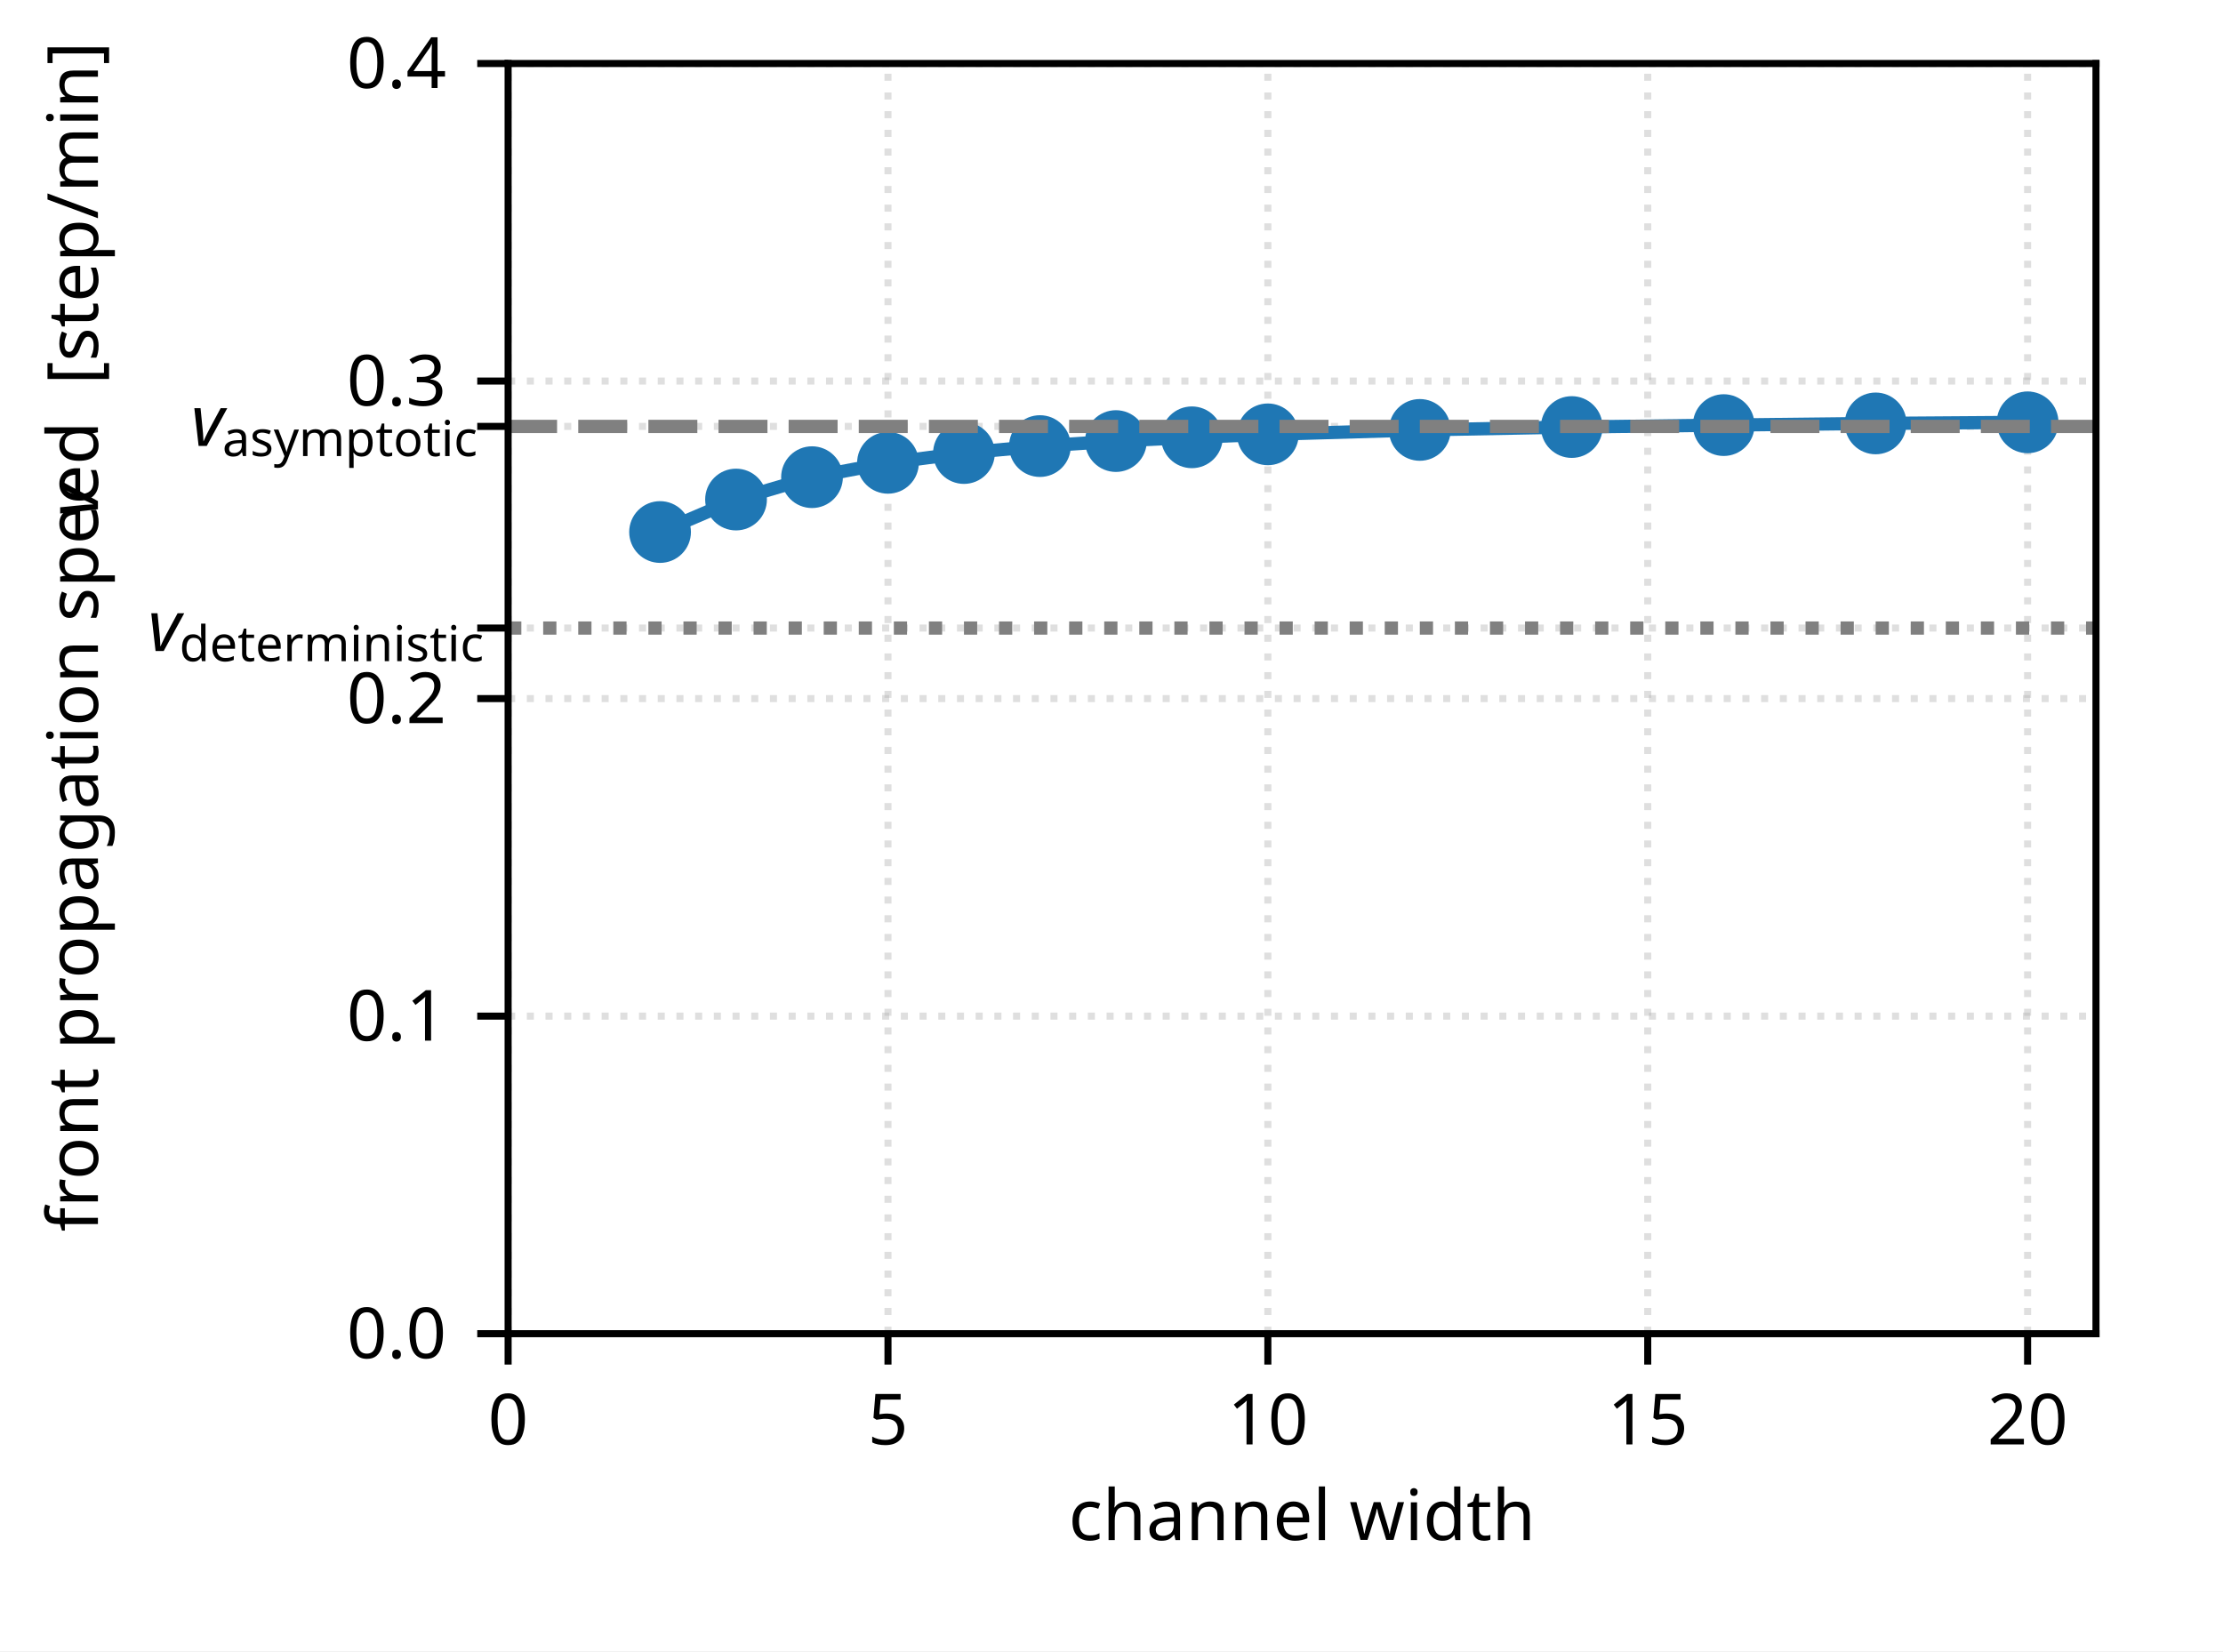
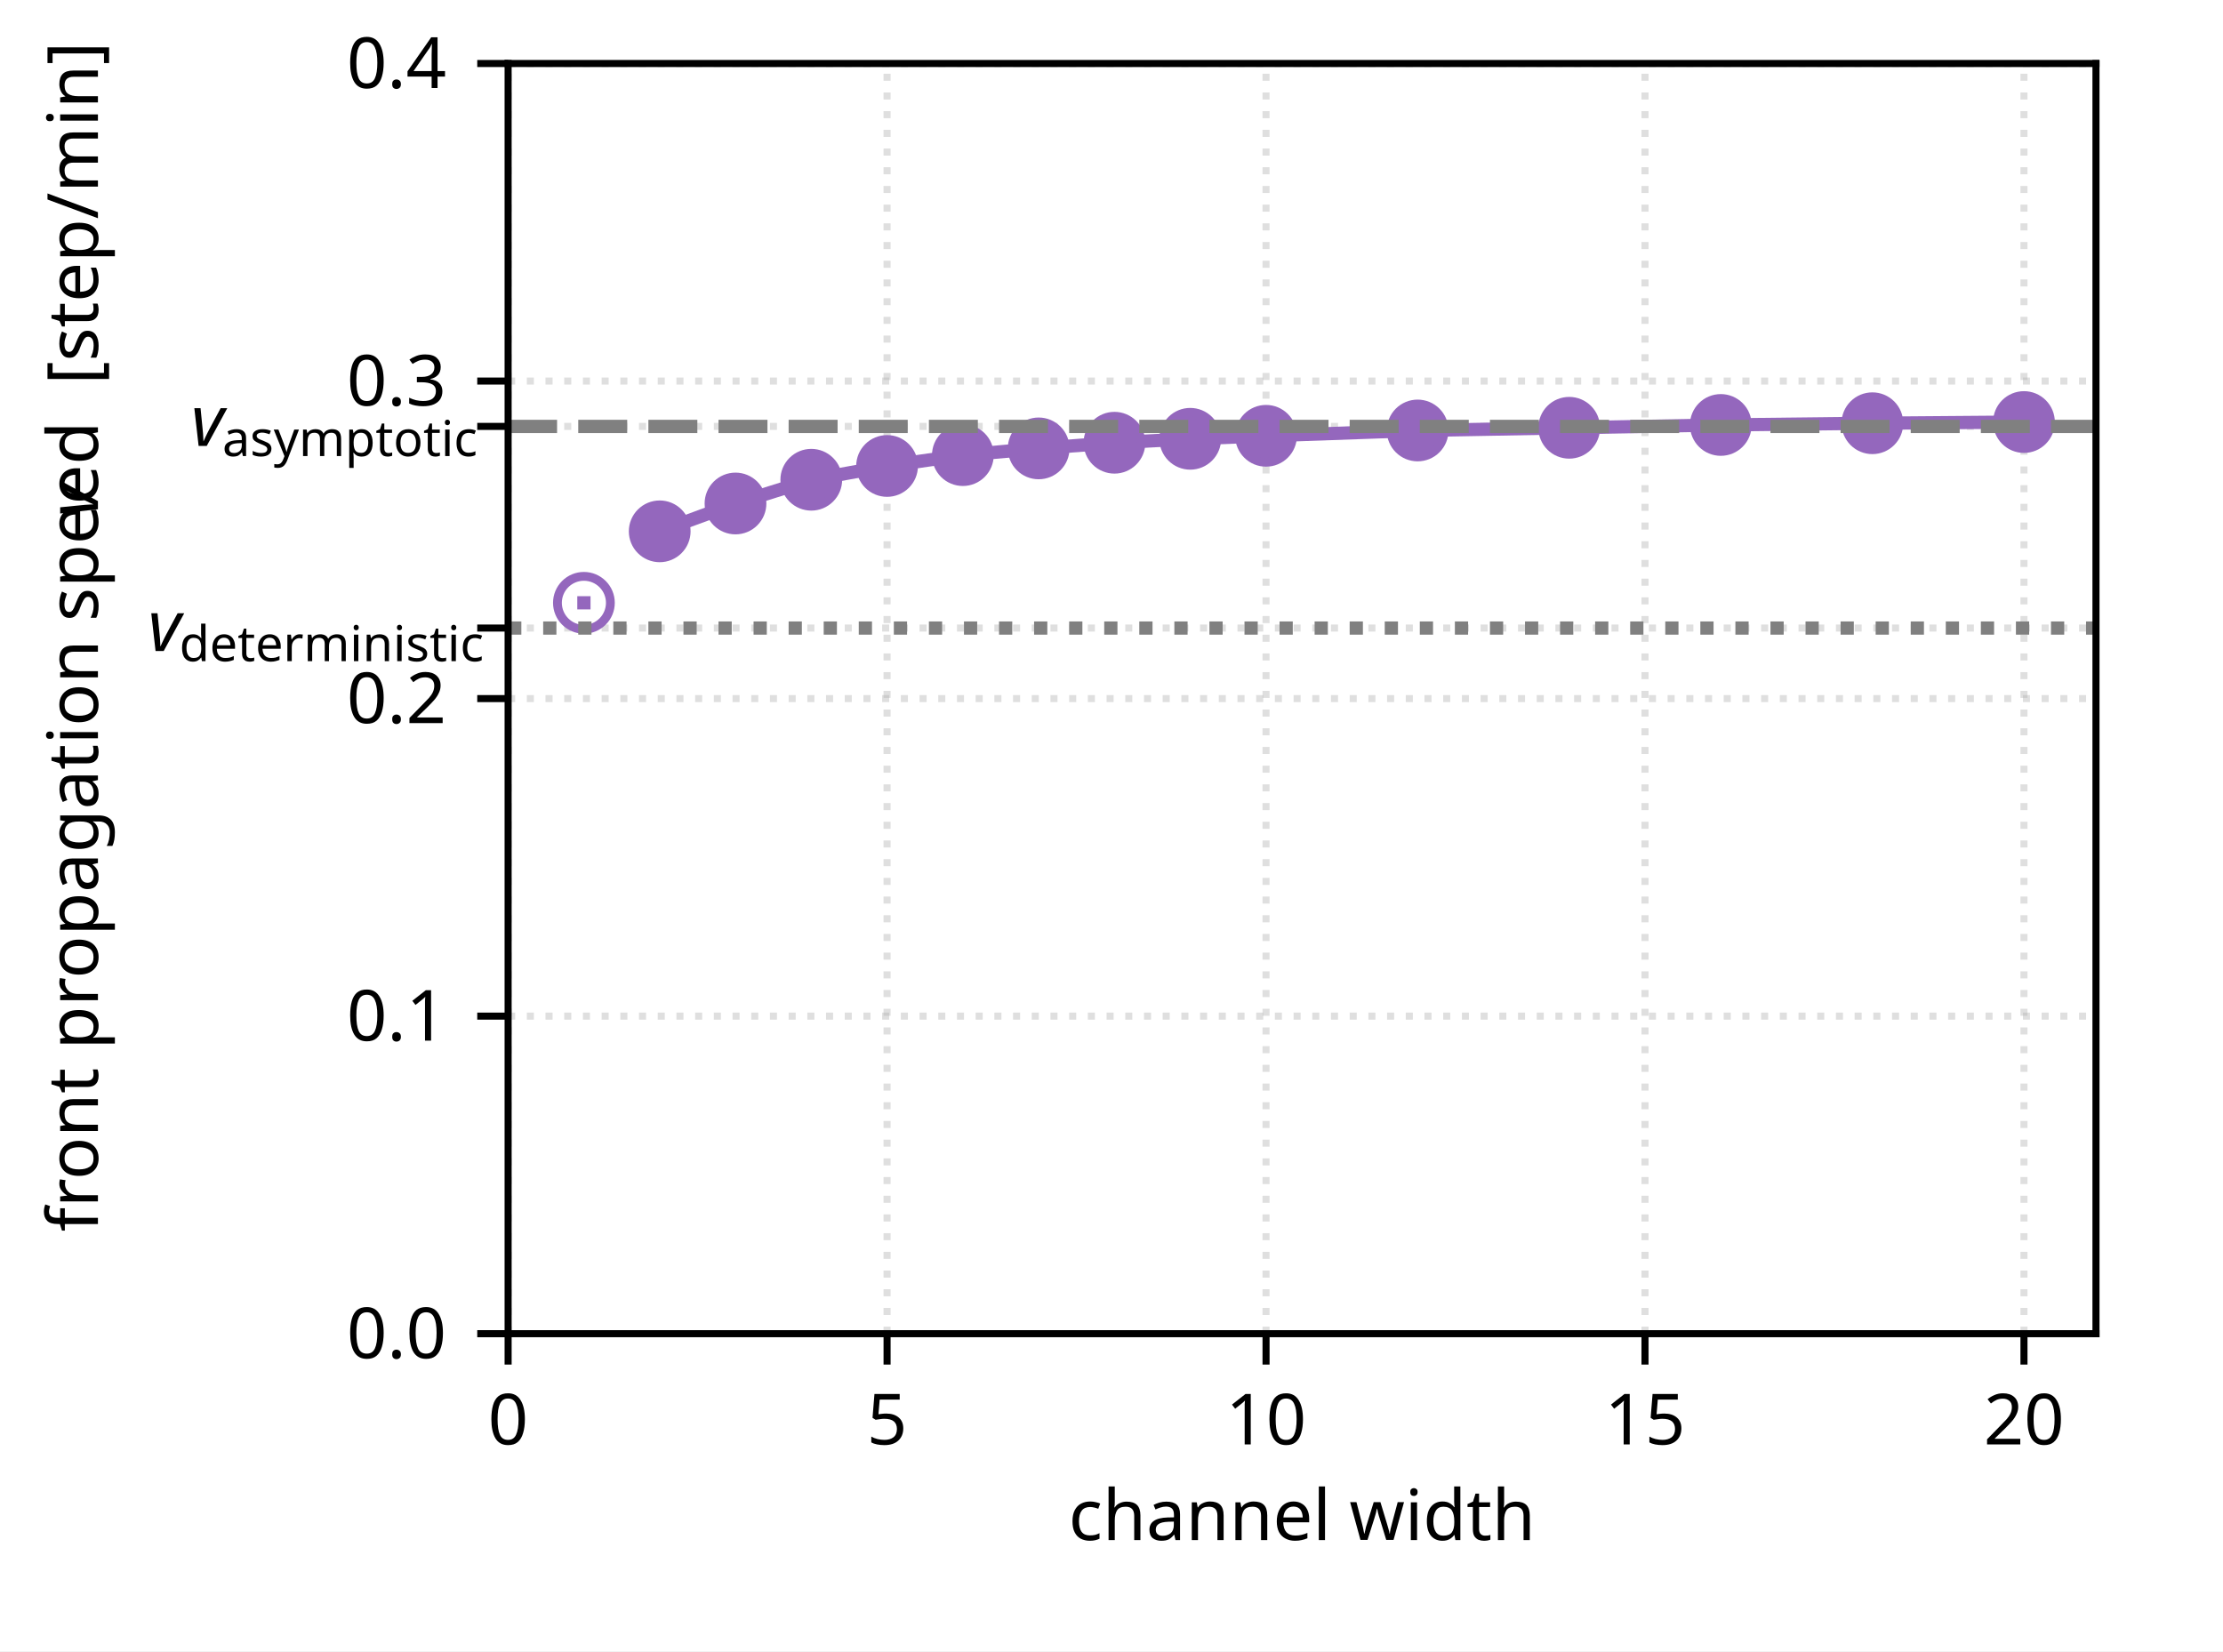
<svg xmlns="http://www.w3.org/2000/svg" xmlns:xlink="http://www.w3.org/1999/xlink" width="252pt" height="187.2pt" viewBox="0 0 252 187.2" version="1.1">
  <defs>
    <style type="text/css">*{stroke-linejoin: round; stroke-linecap: butt}</style>
  </defs>
  <g id="figure_1">
    <g id="patch_1">
      <path d="M 0 187.2  L 252 187.2  L 252 0  L 0 0  z " style="fill: #ffffff" />
    </g>
    <g id="axes_1">
      <g id="patch_2">
        <path d="M 57.6 151.2  L 237.6 151.2  L 237.6 7.2  L 57.6 7.2  z " style="fill: #ffffff" />
      </g>
      <g id="matplotlib.axis_1">
        <g id="xtick_1">
          <g id="line2d_1">
-             <path d="M 57.6 151.2  L 57.6 7.2  " clip-path="url(#p9b131fb3bd)" style="fill: none; stroke-dasharray: 0.8,1.32; stroke-dashoffset: 0; stroke: #b0b0b0; stroke-opacity: 0.4; stroke-width: 0.8" />
+             <path d="M 57.6 151.2  L 57.6 7.2  " clip-path="url(#p85b1e8e9c8)" style="fill: none; stroke-dasharray: 0.8,1.32; stroke-dashoffset: 0; stroke: #b0b0b0; stroke-opacity: 0.4; stroke-width: 0.8" />
          </g>
          <g id="line2d_2">
            <defs>
-               <path id="m064109f6c8" d="M 0 0  L 0 3.5  " style="stroke: #000000; stroke-width: 0.8" />
+               <path id="md397d6c0a4" d="M 0 0  L 0 3.5  " style="stroke: #000000; stroke-width: 0.8" />
            </defs>
            <g>
-               <use xlink:href="#m064109f6c8" x="57.6" y="151.2" style="stroke: #000000; stroke-width: 0.8" />
+               <use xlink:href="#md397d6c0a4" x="57.6" y="151.2" style="stroke: #000000; stroke-width: 0.8" />
            </g>
          </g>
          <g id="text_1">
            <text style="font: 8px 'Carlito', sans-serif; text-anchor: middle" x="57.6" y="163.755" transform="rotate(-0 57.6 163.755)">0</text>
          </g>
        </g>
        <g id="xtick_2">
          <g id="line2d_3">
-             <path d="M 100.662 151.2  L 100.662 7.2  " clip-path="url(#p9b131fb3bd)" style="fill: none; stroke-dasharray: 0.8,1.32; stroke-dashoffset: 0; stroke: #b0b0b0; stroke-opacity: 0.4; stroke-width: 0.8" />
+             <path d="M 100.559 151.2  L 100.559 7.2  " clip-path="url(#p85b1e8e9c8)" style="fill: none; stroke-dasharray: 0.8,1.32; stroke-dashoffset: 0; stroke: #b0b0b0; stroke-opacity: 0.4; stroke-width: 0.8" />
          </g>
          <g id="line2d_4">
            <g>
-               <use xlink:href="#m064109f6c8" x="100.662" y="151.2" style="stroke: #000000; stroke-width: 0.8" />
+               <use xlink:href="#md397d6c0a4" x="100.559" y="151.2" style="stroke: #000000; stroke-width: 0.8" />
            </g>
          </g>
          <g id="text_2">
-             <text style="font: 8px 'Carlito', sans-serif; text-anchor: middle" x="100.662" y="163.755" transform="rotate(-0 100.6622 163.755)">5</text>
+             <text style="font: 8px 'Carlito', sans-serif; text-anchor: middle" x="100.559" y="163.755" transform="rotate(-0 100.5594 163.755)">5</text>
          </g>
        </g>
        <g id="xtick_3">
          <g id="line2d_5">
-             <path d="M 143.724 151.2  L 143.724 7.2  " clip-path="url(#p9b131fb3bd)" style="fill: none; stroke-dasharray: 0.8,1.32; stroke-dashoffset: 0; stroke: #b0b0b0; stroke-opacity: 0.4; stroke-width: 0.8" />
+             <path d="M 143.519 151.2  L 143.519 7.2  " clip-path="url(#p85b1e8e9c8)" style="fill: none; stroke-dasharray: 0.8,1.32; stroke-dashoffset: 0; stroke: #b0b0b0; stroke-opacity: 0.4; stroke-width: 0.8" />
          </g>
          <g id="line2d_6">
            <g>
-               <use xlink:href="#m064109f6c8" x="143.724" y="151.2" style="stroke: #000000; stroke-width: 0.8" />
+               <use xlink:href="#md397d6c0a4" x="143.519" y="151.2" style="stroke: #000000; stroke-width: 0.8" />
            </g>
          </g>
          <g id="text_3">
-             <text style="font: 8px 'Carlito', sans-serif; text-anchor: middle" x="143.724" y="163.755" transform="rotate(-0 143.7244 163.755)">10</text>
+             <text style="font: 8px 'Carlito', sans-serif; text-anchor: middle" x="143.519" y="163.755" transform="rotate(-0 143.5189 163.755)">10</text>
          </g>
        </g>
        <g id="xtick_4">
          <g id="line2d_7">
-             <path d="M 186.787 151.2  L 186.787 7.2  " clip-path="url(#p9b131fb3bd)" style="fill: none; stroke-dasharray: 0.8,1.32; stroke-dashoffset: 0; stroke: #b0b0b0; stroke-opacity: 0.4; stroke-width: 0.8" />
+             <path d="M 186.478 151.2  L 186.478 7.2  " clip-path="url(#p85b1e8e9c8)" style="fill: none; stroke-dasharray: 0.8,1.32; stroke-dashoffset: 0; stroke: #b0b0b0; stroke-opacity: 0.4; stroke-width: 0.8" />
          </g>
          <g id="line2d_8">
            <g>
-               <use xlink:href="#m064109f6c8" x="186.787" y="151.2" style="stroke: #000000; stroke-width: 0.8" />
+               <use xlink:href="#md397d6c0a4" x="186.478" y="151.2" style="stroke: #000000; stroke-width: 0.8" />
            </g>
          </g>
          <g id="text_4">
-             <text style="font: 8px 'Carlito', sans-serif; text-anchor: middle" x="186.787" y="163.755" transform="rotate(-0 186.7866 163.755)">15</text>
+             <text style="font: 8px 'Carlito', sans-serif; text-anchor: middle" x="186.478" y="163.755" transform="rotate(-0 186.4783 163.755)">15</text>
          </g>
        </g>
        <g id="xtick_5">
          <g id="line2d_9">
-             <path d="M 229.849 151.2  L 229.849 7.2  " clip-path="url(#p9b131fb3bd)" style="fill: none; stroke-dasharray: 0.8,1.32; stroke-dashoffset: 0; stroke: #b0b0b0; stroke-opacity: 0.4; stroke-width: 0.8" />
+             <path d="M 229.438 151.2  L 229.438 7.2  " clip-path="url(#p85b1e8e9c8)" style="fill: none; stroke-dasharray: 0.8,1.32; stroke-dashoffset: 0; stroke: #b0b0b0; stroke-opacity: 0.4; stroke-width: 0.8" />
          </g>
          <g id="line2d_10">
            <g>
-               <use xlink:href="#m064109f6c8" x="229.849" y="151.2" style="stroke: #000000; stroke-width: 0.8" />
+               <use xlink:href="#md397d6c0a4" x="229.438" y="151.2" style="stroke: #000000; stroke-width: 0.8" />
            </g>
          </g>
          <g id="text_5">
-             <text style="font: 8px 'Carlito', sans-serif; text-anchor: middle" x="229.849" y="163.755" transform="rotate(-0 229.8488 163.755)">20</text>
+             <text style="font: 8px 'Carlito', sans-serif; text-anchor: middle" x="229.438" y="163.755" transform="rotate(-0 229.4377 163.755)">20</text>
          </g>
        </g>
        <g id="text_6">
          <text style="font: 8px 'Carlito', sans-serif; text-anchor: middle" x="147.6" y="174.599" transform="rotate(-0 147.6 174.5987)">channel width</text>
        </g>
      </g>
      <g id="matplotlib.axis_2">
        <g id="ytick_1">
          <g id="line2d_11">
-             <path d="M 57.6 151.2  L 237.6 151.2  " clip-path="url(#p9b131fb3bd)" style="fill: none; stroke-dasharray: 0.8,1.32; stroke-dashoffset: 0; stroke: #b0b0b0; stroke-opacity: 0.4; stroke-width: 0.8" />
+             <path d="M 57.6 151.2  L 237.6 151.2  " clip-path="url(#p85b1e8e9c8)" style="fill: none; stroke-dasharray: 0.8,1.32; stroke-dashoffset: 0; stroke: #b0b0b0; stroke-opacity: 0.4; stroke-width: 0.8" />
          </g>
          <g id="line2d_12">
            <defs>
-               <path id="me155f608cf" d="M 0 0  L -3.5 0  " style="stroke: #000000; stroke-width: 0.8" />
+               <path id="mbe26a3893d" d="M 0 0  L -3.5 0  " style="stroke: #000000; stroke-width: 0.8" />
            </defs>
            <g>
-               <use xlink:href="#me155f608cf" x="57.6" y="151.2" style="stroke: #000000; stroke-width: 0.8" />
+               <use xlink:href="#mbe26a3893d" x="57.6" y="151.2" style="stroke: #000000; stroke-width: 0.8" />
            </g>
          </g>
          <g id="text_7">
            <text style="font: 8px 'Carlito', sans-serif; text-anchor: end" x="50.6" y="153.977" transform="rotate(-0 50.6 153.9775)">0.0</text>
          </g>
        </g>
        <g id="ytick_2">
          <g id="line2d_13">
-             <path d="M 57.6 115.2  L 237.6 115.2  " clip-path="url(#p9b131fb3bd)" style="fill: none; stroke-dasharray: 0.8,1.32; stroke-dashoffset: 0; stroke: #b0b0b0; stroke-opacity: 0.4; stroke-width: 0.8" />
+             <path d="M 57.6 115.2  L 237.6 115.2  " clip-path="url(#p85b1e8e9c8)" style="fill: none; stroke-dasharray: 0.8,1.32; stroke-dashoffset: 0; stroke: #b0b0b0; stroke-opacity: 0.4; stroke-width: 0.8" />
          </g>
          <g id="line2d_14">
            <g>
-               <use xlink:href="#me155f608cf" x="57.6" y="115.2" style="stroke: #000000; stroke-width: 0.8" />
+               <use xlink:href="#mbe26a3893d" x="57.6" y="115.2" style="stroke: #000000; stroke-width: 0.8" />
            </g>
          </g>
          <g id="text_8">
            <text style="font: 8px 'Carlito', sans-serif; text-anchor: end" x="50.6" y="117.978" transform="rotate(-0 50.6 117.9775)">0.1</text>
          </g>
        </g>
        <g id="ytick_3">
          <g id="line2d_15">
-             <path d="M 57.6 79.2  L 237.6 79.2  " clip-path="url(#p9b131fb3bd)" style="fill: none; stroke-dasharray: 0.8,1.32; stroke-dashoffset: 0; stroke: #b0b0b0; stroke-opacity: 0.4; stroke-width: 0.8" />
+             <path d="M 57.6 79.2  L 237.6 79.2  " clip-path="url(#p85b1e8e9c8)" style="fill: none; stroke-dasharray: 0.8,1.32; stroke-dashoffset: 0; stroke: #b0b0b0; stroke-opacity: 0.4; stroke-width: 0.8" />
          </g>
          <g id="line2d_16">
            <g>
-               <use xlink:href="#me155f608cf" x="57.6" y="79.2" style="stroke: #000000; stroke-width: 0.8" />
+               <use xlink:href="#mbe26a3893d" x="57.6" y="79.2" style="stroke: #000000; stroke-width: 0.8" />
            </g>
          </g>
          <g id="text_9">
            <text style="font: 8px 'Carlito', sans-serif; text-anchor: end" x="50.6" y="81.978" transform="rotate(-0 50.6 81.9775)">0.2</text>
          </g>
        </g>
        <g id="ytick_4">
          <g id="line2d_17">
-             <path d="M 57.6 43.2  L 237.6 43.2  " clip-path="url(#p9b131fb3bd)" style="fill: none; stroke-dasharray: 0.8,1.32; stroke-dashoffset: 0; stroke: #b0b0b0; stroke-opacity: 0.4; stroke-width: 0.8" />
+             <path d="M 57.6 43.2  L 237.6 43.2  " clip-path="url(#p85b1e8e9c8)" style="fill: none; stroke-dasharray: 0.8,1.32; stroke-dashoffset: 0; stroke: #b0b0b0; stroke-opacity: 0.4; stroke-width: 0.8" />
          </g>
          <g id="line2d_18">
            <g>
-               <use xlink:href="#me155f608cf" x="57.6" y="43.2" style="stroke: #000000; stroke-width: 0.8" />
+               <use xlink:href="#mbe26a3893d" x="57.6" y="43.2" style="stroke: #000000; stroke-width: 0.8" />
            </g>
          </g>
          <g id="text_10">
            <text style="font: 8px 'Carlito', sans-serif; text-anchor: end" x="50.6" y="45.977" transform="rotate(-0 50.6 45.9775)">0.3</text>
          </g>
        </g>
        <g id="ytick_5">
          <g id="line2d_19">
-             <path d="M 57.6 7.2  L 237.6 7.2  " clip-path="url(#p9b131fb3bd)" style="fill: none; stroke-dasharray: 0.8,1.32; stroke-dashoffset: 0; stroke: #b0b0b0; stroke-opacity: 0.4; stroke-width: 0.8" />
+             <path d="M 57.6 7.2  L 237.6 7.2  " clip-path="url(#p85b1e8e9c8)" style="fill: none; stroke-dasharray: 0.8,1.32; stroke-dashoffset: 0; stroke: #b0b0b0; stroke-opacity: 0.4; stroke-width: 0.8" />
          </g>
          <g id="line2d_20">
            <g>
-               <use xlink:href="#me155f608cf" x="57.6" y="7.2" style="stroke: #000000; stroke-width: 0.8" />
+               <use xlink:href="#mbe26a3893d" x="57.6" y="7.2" style="stroke: #000000; stroke-width: 0.8" />
            </g>
          </g>
          <g id="text_11">
            <text style="font: 8px 'Carlito', sans-serif; text-anchor: end" x="50.6" y="9.977" transform="rotate(-0 50.6 9.9775)">0.4</text>
          </g>
        </g>
        <g id="ytick_6">
          <g id="line2d_21">
-             <path d="M 57.6 71.2  L 237.6 71.2  " clip-path="url(#p9b131fb3bd)" style="fill: none; stroke-dasharray: 0.8,1.32; stroke-dashoffset: 0; stroke: #b0b0b0; stroke-opacity: 0.4; stroke-width: 0.8" />
+             <path d="M 57.6 71.2  L 237.6 71.2  " clip-path="url(#p85b1e8e9c8)" style="fill: none; stroke-dasharray: 0.8,1.32; stroke-dashoffset: 0; stroke: #b0b0b0; stroke-opacity: 0.4; stroke-width: 0.8" />
          </g>
          <g id="line2d_22">
            <g>
-               <use xlink:href="#me155f608cf" x="57.6" y="71.2" style="stroke: #000000; stroke-width: 0.8" />
+               <use xlink:href="#mbe26a3893d" x="57.6" y="71.2" style="stroke: #000000; stroke-width: 0.8" />
            </g>
          </g>
          <g id="text_12">
            <g transform="translate(16.76 73.9775)">
              <text>
                <tspan style="font: italic 8px 'Carlito'" x="0" y="-0.172">v</tspan>
                <tspan style="font: 5.6px 'Carlito'" x="3.566 6.509 9.295 11.171 13.957 15.909 20.383 21.668 24.61 25.895 28.086 29.961 31.246" y="0.977">deterministic</tspan>
              </text>
            </g>
          </g>
        </g>
        <g id="ytick_7">
          <g id="line2d_23">
-             <path d="M 57.6 48.343  L 237.6 48.343  " clip-path="url(#p9b131fb3bd)" style="fill: none; stroke-dasharray: 0.8,1.32; stroke-dashoffset: 0; stroke: #b0b0b0; stroke-opacity: 0.4; stroke-width: 0.8" />
+             <path d="M 57.6 48.343  L 237.6 48.343  " clip-path="url(#p85b1e8e9c8)" style="fill: none; stroke-dasharray: 0.8,1.32; stroke-dashoffset: 0; stroke: #b0b0b0; stroke-opacity: 0.4; stroke-width: 0.8" />
          </g>
          <g id="line2d_24">
            <g>
-               <use xlink:href="#me155f608cf" x="57.6" y="48.343" style="stroke: #000000; stroke-width: 0.8" />
+               <use xlink:href="#mbe26a3893d" x="57.6" y="48.343" style="stroke: #000000; stroke-width: 0.8" />
            </g>
          </g>
          <g id="text_13">
            <g transform="translate(21.64 50.72473)">
              <text>
                <tspan style="font: italic 8px 'Carlito'" x="0" y="-0.172">v</tspan>
                <tspan style="font: 5.6px 'Carlito'" x="3.566 6.249 8.439 10.974 15.447 18.389 20.265 23.218 25.094 26.379" y="0.977">asymptotic</tspan>
              </text>
            </g>
          </g>
        </g>
        <g id="text_14">
          <g transform="translate(11.32 139.64) rotate(-90)">
            <text>
              <tspan style="font: 8px 'Carlito'" x="0 2.441 5.23 9.449 13.652 16.332 18.141 22.344 25.133 29.352 33.555 37.387 41.152 44.984 47.664 49.5 53.719 57.922 59.73 62.859 67.062 71.043 75.023 79.227 84.602 86.41 88.863 91.992 94.672 98.652 102.855 105.945 112.336 114.172 118.375" y="-0.219">front propagation speed  [step/min]</tspan>
              <tspan style="font: italic 8px 'Carlito'" x="81.035" y="-0.219">v</tspan>
            </text>
          </g>
        </g>
      </g>
      <g id="line2d_25">
-         <path d="M 74.825 60.315  L 83.437 56.632  L 92.05 54.097  L 100.662 52.47  L 109.275 51.36  L 117.887 50.573  L 126.5 50.004  L 135.112 49.577  L 143.724 49.241  L 160.949 48.739  L 178.174 48.413  L 195.399 48.194  L 212.624 48.002  L 229.849 47.88  " clip-path="url(#p9b131fb3bd)" style="fill: none; stroke: #1f77b4; stroke-width: 1.5; stroke-linecap: square" />
+         <path clip-path="url(#p85b1e8e9c8)" style="fill: none; stroke: #9467bd; stroke-width: 1.5; stroke-linecap: square" />
        <defs>
-           <path id="m5f616469b9" d="M 0 3  C 0.796 3 1.559 2.684 2.121 2.121  C 2.684 1.559 3 0.796 3 0  C 3 -0.796 2.684 -1.559 2.121 -2.121  C 1.559 -2.684 0.796 -3 0 -3  C -0.796 -3 -1.559 -2.684 -2.121 -2.121  C -2.684 -1.559 -3 -0.796 -3 0  C -3 0.796 -2.684 1.559 -2.121 2.121  C -1.559 2.684 -0.796 3 0 3  z " style="stroke: #1f77b4" />
+           <path id="mc7eded3a9b" d="M 0 3  C 0.796 3 1.559 2.684 2.121 2.121  C 2.684 1.559 3 0.796 3 0  C 3 -0.796 2.684 -1.559 2.121 -2.121  C 1.559 -2.684 0.796 -3 0 -3  C -0.796 -3 -1.559 -2.684 -2.121 -2.121  C -2.684 -1.559 -3 -0.796 -3 0  C -3 0.796 -2.684 1.559 -2.121 2.121  C -1.559 2.684 -0.796 3 0 3  z " style="stroke: #9467bd" />
        </defs>
-         <g clip-path="url(#p9b131fb3bd)">
-           <use xlink:href="#m5f616469b9" x="74.825" y="60.315" style="fill: #1f77b4; stroke: #1f77b4" />
-           <use xlink:href="#m5f616469b9" x="83.437" y="56.632" style="fill: #1f77b4; stroke: #1f77b4" />
-           <use xlink:href="#m5f616469b9" x="92.05" y="54.097" style="fill: #1f77b4; stroke: #1f77b4" />
-           <use xlink:href="#m5f616469b9" x="100.662" y="52.47" style="fill: #1f77b4; stroke: #1f77b4" />
-           <use xlink:href="#m5f616469b9" x="109.275" y="51.36" style="fill: #1f77b4; stroke: #1f77b4" />
-           <use xlink:href="#m5f616469b9" x="117.887" y="50.573" style="fill: #1f77b4; stroke: #1f77b4" />
-           <use xlink:href="#m5f616469b9" x="126.5" y="50.004" style="fill: #1f77b4; stroke: #1f77b4" />
-           <use xlink:href="#m5f616469b9" x="135.112" y="49.577" style="fill: #1f77b4; stroke: #1f77b4" />
-           <use xlink:href="#m5f616469b9" x="143.724" y="49.241" style="fill: #1f77b4; stroke: #1f77b4" />
-           <use xlink:href="#m5f616469b9" x="160.949" y="48.739" style="fill: #1f77b4; stroke: #1f77b4" />
-           <use xlink:href="#m5f616469b9" x="178.174" y="48.413" style="fill: #1f77b4; stroke: #1f77b4" />
-           <use xlink:href="#m5f616469b9" x="195.399" y="48.194" style="fill: #1f77b4; stroke: #1f77b4" />
-           <use xlink:href="#m5f616469b9" x="212.624" y="48.002" style="fill: #1f77b4; stroke: #1f77b4" />
-           <use xlink:href="#m5f616469b9" x="229.849" y="47.88" style="fill: #1f77b4; stroke: #1f77b4" />
+         <g clip-path="url(#p85b1e8e9c8)" />
+       </g>
+       <g id="line2d_26">
+         <path d="M 74.784 60.237  L 83.376 57.08  L 91.968 54.388  L 100.559 52.826  L 109.151 51.596  L 117.743 50.834  L 126.335 50.192  L 134.927 49.746  L 143.519 49.407  L 160.703 48.803  L 177.886 48.497  L 195.07 48.177  L 212.254 47.982  L 229.438 47.847  " clip-path="url(#p85b1e8e9c8)" style="fill: none; stroke: #9467bd; stroke-width: 1.5; stroke-linecap: square" />
+         <g clip-path="url(#p85b1e8e9c8)">
+           <use xlink:href="#mc7eded3a9b" x="74.784" y="60.237" style="fill: #9467bd; stroke: #9467bd" />
+           <use xlink:href="#mc7eded3a9b" x="83.376" y="57.08" style="fill: #9467bd; stroke: #9467bd" />
+           <use xlink:href="#mc7eded3a9b" x="91.968" y="54.388" style="fill: #9467bd; stroke: #9467bd" />
+           <use xlink:href="#mc7eded3a9b" x="100.559" y="52.826" style="fill: #9467bd; stroke: #9467bd" />
+           <use xlink:href="#mc7eded3a9b" x="109.151" y="51.596" style="fill: #9467bd; stroke: #9467bd" />
+           <use xlink:href="#mc7eded3a9b" x="117.743" y="50.834" style="fill: #9467bd; stroke: #9467bd" />
+           <use xlink:href="#mc7eded3a9b" x="126.335" y="50.192" style="fill: #9467bd; stroke: #9467bd" />
+           <use xlink:href="#mc7eded3a9b" x="134.927" y="49.746" style="fill: #9467bd; stroke: #9467bd" />
+           <use xlink:href="#mc7eded3a9b" x="143.519" y="49.407" style="fill: #9467bd; stroke: #9467bd" />
+           <use xlink:href="#mc7eded3a9b" x="160.703" y="48.803" style="fill: #9467bd; stroke: #9467bd" />
+           <use xlink:href="#mc7eded3a9b" x="177.886" y="48.497" style="fill: #9467bd; stroke: #9467bd" />
+           <use xlink:href="#mc7eded3a9b" x="195.07" y="48.177" style="fill: #9467bd; stroke: #9467bd" />
+           <use xlink:href="#mc7eded3a9b" x="212.254" y="47.982" style="fill: #9467bd; stroke: #9467bd" />
+           <use xlink:href="#mc7eded3a9b" x="229.438" y="47.847" style="fill: #9467bd; stroke: #9467bd" />
+         </g>
+       </g>
+       <g id="line2d_27">
+         <path clip-path="url(#p85b1e8e9c8)" style="fill: none; stroke: #9467bd; stroke-width: 1.5; stroke-linecap: square" />
+         <defs>
+           <path id="m6b0a441357" d="M 0 3  C 0.796 3 1.559 2.684 2.121 2.121  C 2.684 1.559 3 0.796 3 0  C 3 -0.796 2.684 -1.559 2.121 -2.121  C 1.559 -2.684 0.796 -3 0 -3  C -0.796 -3 -1.559 -2.684 -2.121 -2.121  C -2.684 -1.559 -3 -0.796 -3 0  C -3 0.796 -2.684 1.559 -2.121 2.121  C -1.559 2.684 -0.796 3 0 3  z " style="stroke: #9467bd" />
+         </defs>
+         <g clip-path="url(#p85b1e8e9c8)" />
+       </g>
+       <g id="line2d_28">
+         <path d="M 66.192 68.341  " clip-path="url(#p85b1e8e9c8)" style="fill: none; stroke: #9467bd; stroke-width: 1.5; stroke-linecap: square" />
+         <g clip-path="url(#p85b1e8e9c8)">
+           <use xlink:href="#m6b0a441357" x="66.192" y="68.341" style="fill-opacity: 0; stroke: #9467bd" />
        </g>
      </g>
      <g id="LineCollection_1">
-         <path d="M 57.6 71.2  L 247.074 71.2  " clip-path="url(#p9b131fb3bd)" style="fill: none; stroke-dasharray: 1.5,2.475; stroke-dashoffset: 0; stroke: #808080; stroke-width: 1.5" />
+         <path d="M 57.6 71.2  L 246.621 71.2  " clip-path="url(#p85b1e8e9c8)" style="fill: none; stroke-dasharray: 1.5,2.475; stroke-dashoffset: 0; stroke: #808080; stroke-width: 1.5" />
      </g>
      <g id="LineCollection_2">
-         <path d="M 57.6 48.343  L 247.074 48.343  " clip-path="url(#p9b131fb3bd)" style="fill: none; stroke-dasharray: 5.55,2.4; stroke-dashoffset: 0; stroke: #808080; stroke-width: 1.5" />
+         <path d="M 57.6 48.343  L 246.621 48.343  " clip-path="url(#p85b1e8e9c8)" style="fill: none; stroke-dasharray: 5.55,2.4; stroke-dashoffset: 0; stroke: #808080; stroke-width: 1.5" />
      </g>
      <g id="patch_3">
        <path d="M 57.6 151.2  L 57.6 7.2  " style="fill: none; stroke: #000000; stroke-width: 0.8; stroke-linejoin: miter; stroke-linecap: square" />
      </g>
      <g id="patch_4">
        <path d="M 237.6 151.2  L 237.6 7.2  " style="fill: none; stroke: #000000; stroke-width: 0.8; stroke-linejoin: miter; stroke-linecap: square" />
      </g>
      <g id="patch_5">
        <path d="M 57.6 151.2  L 237.6 151.2  " style="fill: none; stroke: #000000; stroke-width: 0.8; stroke-linejoin: miter; stroke-linecap: square" />
      </g>
      <g id="patch_6">
        <path d="M 57.6 7.2  L 237.6 7.2  " style="fill: none; stroke: #000000; stroke-width: 0.8; stroke-linejoin: miter; stroke-linecap: square" />
      </g>
    </g>
  </g>
  <defs>
-     <clipPath id="p9b131fb3bd">
+     <clipPath id="p85b1e8e9c8">
      <rect x="57.6" y="7.2" width="180" height="144" />
    </clipPath>
  </defs>
</svg>
